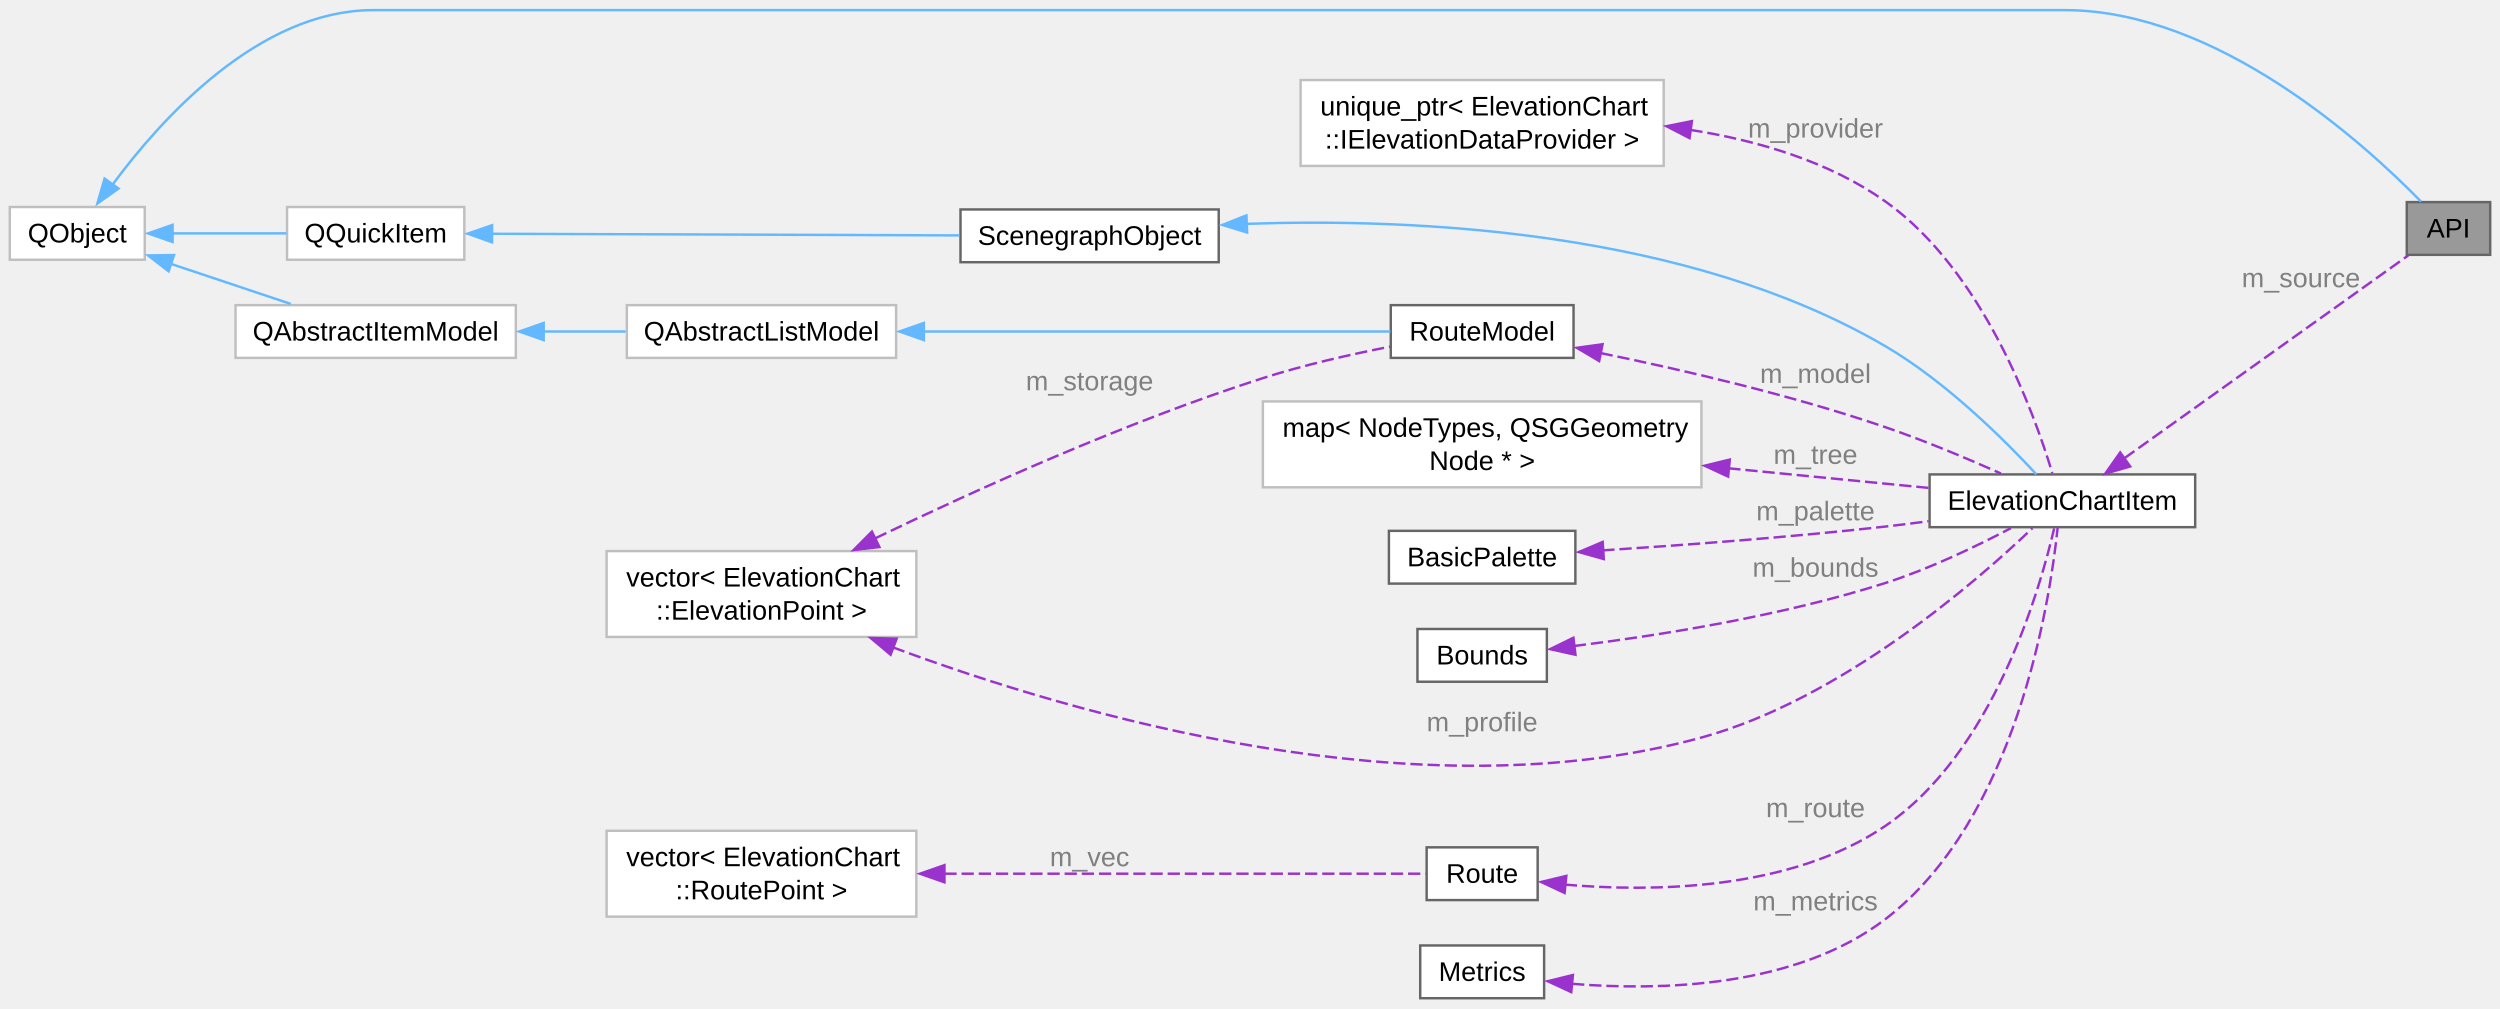
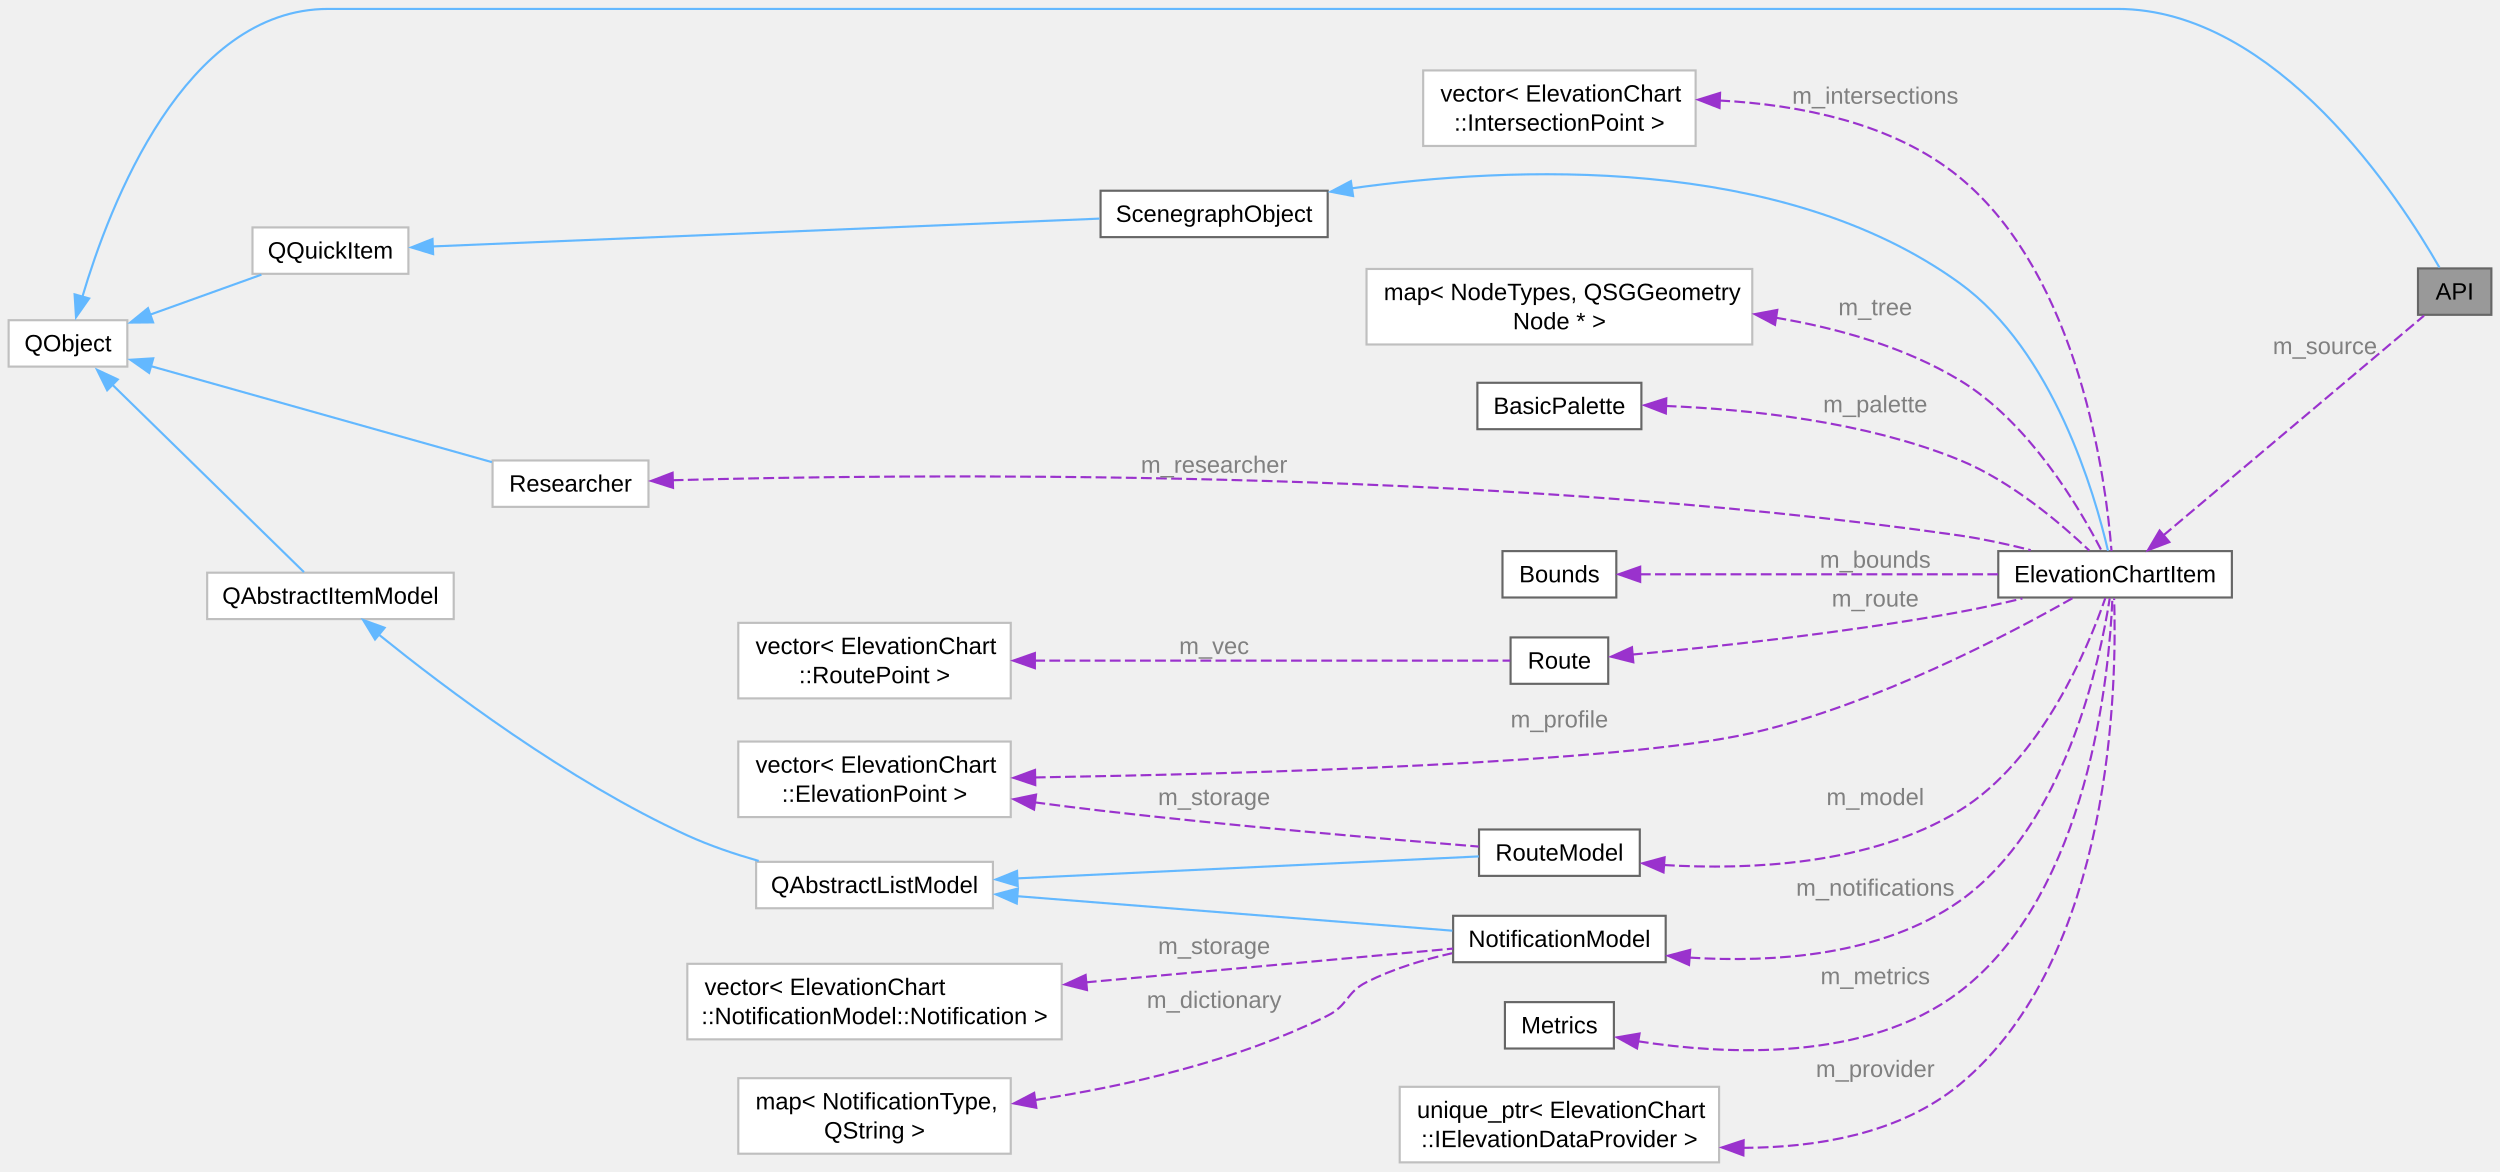
- <svg xmlns="http://www.w3.org/2000/svg" xmlns:xlink="http://www.w3.org/1999/xlink" width="1019pt" height="411pt" viewBox="0.00 0.00 1019.00 410.75">
-   <g id="graph0" class="graph" transform="scale(1 1) rotate(0) translate(4 406.75)">
+ <svg xmlns="http://www.w3.org/2000/svg" xmlns:xlink="http://www.w3.org/1999/xlink" width="1159pt" height="543pt" viewBox="0.00 0.00 1158.50 542.50">
+   <g id="graph0" class="graph" transform="scale(1 1) rotate(0) translate(4 538.5)">
    <g id="Node000001" class="node">
      <g id="a_Node000001">
        <a xlink:title="Публичный интерфейс (C++) для виджета профиля высот.">
-           <polygon fill="#999999" stroke="#666666" points="1011,-324.5 977,-324.5 977,-303 1011,-303 1011,-324.5" />
-           <text text-anchor="middle" x="994" y="-310.05" font-family="Arial" font-size="11.00">API</text>
+           <polygon fill="#999999" stroke="#666666" points="1150.5,-414.25 1116.5,-414.25 1116.5,-392.75 1150.5,-392.75 1150.5,-414.25" />
+           <text text-anchor="middle" x="1133.5" y="-399.8" font-family="Arial" font-size="11.00">API</text>
        </a>
      </g>
    </g>
    <g id="Node000002" class="node">
      <g id="a_Node000002">
        <a xlink:title=" ">
-           <polygon fill="white" stroke="#bfbfbf" points="55,-322.5 0,-322.5 0,-301 55,-301 55,-322.5" />
-           <text text-anchor="middle" x="27.5" y="-308.05" font-family="Arial" font-size="11.00">QObject</text>
+           <polygon fill="white" stroke="#bfbfbf" points="55,-390.25 0,-390.25 0,-368.75 55,-368.75 55,-390.25" />
+           <text text-anchor="middle" x="27.5" y="-375.8" font-family="Arial" font-size="11.00">QObject</text>
        </a>
      </g>
    </g>
    <g id="edge1_Node000001_Node000002" class="edge">
      <g id="a_edge1_Node000001_Node000002">
        <a xlink:title=" ">
-           <path fill="none" stroke="#63b8ff" d="M41.81,-331.54C61.58,-358.31 101.44,-402.75 148.12,-402.75 148.12,-402.75 148.12,-402.75 837.62,-402.75 899.8,-402.75 959.66,-348.43 982.87,-324.66" />
-           <polygon fill="#63b8ff" stroke="#63b8ff" points="44.32,-330.03 35.68,-323.91 38.62,-334.09 44.32,-330.03" />
+           <path fill="none" stroke="#63b8ff" d="M34.15,-401.03C46.76,-443.62 81.49,-534.5 148.12,-534.5 148.12,-534.5 148.12,-534.5 977.12,-534.5 1051.22,-534.5 1108.31,-446.35 1126.43,-414.67" />
+           <polygon fill="#63b8ff" stroke="#63b8ff" points="37.3,-400.33 31.23,-391.65 30.57,-402.22 37.3,-400.33" />
        </a>
      </g>
    </g>
    <g id="Node000005" class="node">
      <g id="a_Node000005">
        <a xlink:href="../../d7/d4d/classQQuickItem.html" target="_top" xlink:title=" ">
-           <polygon fill="white" stroke="#bfbfbf" points="185.25,-322.5 113,-322.5 113,-301 185.25,-301 185.25,-322.5" />
-           <text text-anchor="middle" x="149.12" y="-308.05" font-family="Arial" font-size="11.00">QQuickItem</text>
+           <polygon fill="white" stroke="#bfbfbf" points="185.25,-433.25 113,-433.25 113,-411.75 185.25,-411.75 185.25,-433.25" />
+           <text text-anchor="middle" x="149.12" y="-418.8" font-family="Arial" font-size="11.00">QQuickItem</text>
        </a>
      </g>
    </g>
    <g id="edge5_Node000005_Node000002" class="edge">
      <g id="a_edge5_Node000005_Node000002">
        <a xlink:title=" ">
-           <path fill="none" stroke="#63b8ff" d="M66.23,-311.75C81.11,-311.75 98.1,-311.75 112.74,-311.75" />
-           <polygon fill="#63b8ff" stroke="#63b8ff" points="66.35,-308.25 56.35,-311.75 66.35,-315.25 66.35,-308.25" />
-         </a>
-       </g>
-     </g>
-     <g id="Node000013" class="node">
-       <g id="a_Node000013">
-         <a xlink:href="../../d0/d5a/classQAbstractItemModel.html" target="_top" xlink:title=" ">
-           <polygon fill="white" stroke="#bfbfbf" points="206.25,-282.5 92,-282.5 92,-261 206.25,-261 206.25,-282.5" />
-           <text text-anchor="middle" x="149.12" y="-268.05" font-family="Arial" font-size="11.00">QAbstractItemModel</text>
-         </a>
-       </g>
-     </g>
-     <g id="edge14_Node000013_Node000002" class="edge">
-       <g id="a_edge14_Node000013_Node000002">
-         <a xlink:title=" ">
-           <path fill="none" stroke="#63b8ff" d="M65.7,-299.31C81.31,-294.09 99.32,-288.07 114.52,-282.99" />
-           <polygon fill="#63b8ff" stroke="#63b8ff" points="64.72,-296.28 56.35,-302.77 66.94,-302.92 64.72,-296.28" />
+           <path fill="none" stroke="#63b8ff" d="M65.27,-392.72C81.88,-398.69 101.29,-405.66 117.14,-411.36" />
+           <polygon fill="#63b8ff" stroke="#63b8ff" points="66.94,-389.24 56.35,-389.15 64.57,-395.83 66.94,-389.24" />
+         </a>
+       </g>
+     </g>
+     <g id="Node000008" class="node">
+       <g id="a_Node000008">
+         <a xlink:href="../../df/d15/classElevationChart_1_1Researcher.html" target="_top" xlink:title=" ">
+           <polygon fill="white" stroke="#bfbfbf" points="296.5,-325.25 224.25,-325.25 224.25,-303.75 296.5,-303.75 296.5,-325.25" />
+           <text text-anchor="middle" x="260.38" y="-310.8" font-family="Arial" font-size="11.00">Researcher</text>
+         </a>
+       </g>
+     </g>
+     <g id="edge9_Node000008_Node000002" class="edge">
+       <g id="a_edge9_Node000008_Node000002">
+         <a xlink:title=" ">
+           <path fill="none" stroke="#63b8ff" d="M65.89,-368.97C109.54,-356.69 181.17,-336.52 223.95,-324.47" />
+           <polygon fill="#63b8ff" stroke="#63b8ff" points="65.11,-365.84 56.44,-371.92 67.01,-372.58 65.11,-365.84" />
+         </a>
+       </g>
+     </g>
+     <g id="Node000014" class="node">
+       <g id="a_Node000014">
+         <a xlink:title=" ">
+           <polygon fill="white" stroke="#bfbfbf" points="206.25,-273.25 92,-273.25 92,-251.75 206.25,-251.75 206.25,-273.25" />
+           <text text-anchor="middle" x="149.12" y="-258.8" font-family="Arial" font-size="11.00">QAbstractItemModel</text>
+         </a>
+       </g>
+     </g>
+     <g id="edge16_Node000014_Node000002" class="edge">
+       <g id="a_edge16_Node000014_Node000002">
+         <a xlink:title=" ">
+           <path fill="none" stroke="#63b8ff" d="M47.77,-360.65C73,-335.97 116.42,-293.5 136.86,-273.51" />
+           <polygon fill="#63b8ff" stroke="#63b8ff" points="45.67,-357.79 40.97,-367.28 50.57,-362.79 45.67,-357.79" />
        </a>
      </g>
    </g>
    <g id="Node000003" class="node">
      <g id="a_Node000003">
        <a xlink:href="../../d2/d6b/classElevationChart_1_1ElevationChartItem.html" target="_top" xlink:title="Основной класс библиотеки.">
-           <polygon fill="white" stroke="#666666" points="890.75,-213.5 782.5,-213.5 782.5,-192 890.75,-192 890.75,-213.5" />
-           <text text-anchor="middle" x="836.62" y="-199.05" font-family="Arial" font-size="11.00">ElevationChartItem</text>
+           <polygon fill="white" stroke="#666666" points="1030.25,-283.25 922,-283.25 922,-261.75 1030.25,-261.75 1030.25,-283.25" />
+           <text text-anchor="middle" x="976.12" y="-268.8" font-family="Arial" font-size="11.00">ElevationChartItem</text>
        </a>
      </g>
    </g>
    <g id="edge2_Node000001_Node000003" class="edge">
      <g id="a_edge2_Node000001_Node000003">
        <a xlink:title=" ">
-           <path fill="none" stroke="#9a32cd" stroke-dasharray="5,2" d="M861.92,-220.11C894.27,-243.21 950.53,-283.41 977.6,-302.75" />
-           <polygon fill="#9a32cd" stroke="#9a32cd" points="864.26,-216.76 854.09,-213.8 860.19,-222.46 864.26,-216.76" />
-         </a>
-       </g>
-       <text text-anchor="middle" x="933.88" y="-289.8" font-family="Arial" font-size="11.00" fill="grey"> m_source</text>
+           <path fill="none" stroke="#9a32cd" stroke-dasharray="5,2" d="M998.38,-290.42C1030.97,-317.9 1092.37,-369.66 1119.29,-392.36" />
+           <polygon fill="#9a32cd" stroke="#9a32cd" points="1001.27,-287.44 991.37,-283.67 996.76,-292.79 1001.27,-287.44" />
+         </a>
+       </g>
+       <text text-anchor="middle" x="1073.38" y="-374.55" font-family="Arial" font-size="11.00" fill="grey"> m_source</text>
    </g>
    <g id="Node000004" class="node">
      <g id="a_Node000004">
        <a xlink:href="../../d6/d6b/classSG_1_1ScenegraphObject.html" target="_top" xlink:title="Базовый класс для объектов Qt Quick Scenegraph.">
-           <polygon fill="white" stroke="#666666" points="492.75,-321.5 387.5,-321.5 387.5,-300 492.75,-300 492.75,-321.5" />
-           <text text-anchor="middle" x="440.12" y="-307.05" font-family="Arial" font-size="11.00">ScenegraphObject</text>
+           <polygon fill="white" stroke="#666666" points="611.25,-450.25 506,-450.25 506,-428.75 611.25,-428.75 611.25,-450.25" />
+           <text text-anchor="middle" x="558.62" y="-435.8" font-family="Arial" font-size="11.00">ScenegraphObject</text>
        </a>
      </g>
    </g>
    <g id="edge3_Node000003_Node000004" class="edge">
      <g id="a_edge3_Node000003_Node000004">
        <a xlink:title=" ">
-           <path fill="none" stroke="#63b8ff" d="M503.85,-315.63C572.55,-318.03 683.69,-313.02 764.5,-265.75 789.27,-251.26 813.23,-227.36 826.03,-213.54" />
-           <polygon fill="#63b8ff" stroke="#63b8ff" points="504.34,-312.1 494.2,-315.19 504.05,-319.1 504.34,-312.1" />
+           <path fill="none" stroke="#63b8ff" d="M622.23,-451.35C696.7,-461.77 821.3,-467.23 904,-407.5 947.6,-376.01 966.77,-309.57 972.85,-283.41" />
+           <polygon fill="#63b8ff" stroke="#63b8ff" points="623.02,-447.78 612.62,-449.78 622,-454.7 623.02,-447.78" />
        </a>
      </g>
    </g>
    <g id="edge4_Node000004_Node000005" class="edge">
      <g id="a_edge4_Node000004_Node000005">
        <a xlink:title=" ">
-           <path fill="none" stroke="#63b8ff" d="M196.47,-311.59C248.5,-311.41 332.73,-311.12 387.01,-310.93" />
-           <polygon fill="#63b8ff" stroke="#63b8ff" points="196.55,-308.09 186.56,-311.63 196.57,-315.09 196.55,-308.09" />
+           <path fill="none" stroke="#63b8ff" d="M196.29,-424.43C272.79,-427.62 425.32,-433.98 505.54,-437.33" />
+           <polygon fill="#63b8ff" stroke="#63b8ff" points="196.71,-420.9 186.58,-423.98 196.42,-427.89 196.71,-420.9" />
        </a>
      </g>
    </g>
    <g id="Node000006" class="node">
      <g id="a_Node000006">
        <a xlink:title=" ">
-           <polygon fill="white" stroke="#bfbfbf" points="689.5,-243.25 510.75,-243.25 510.75,-208.25 689.5,-208.25 689.5,-243.25" />
-           <text text-anchor="start" x="518.75" y="-228.8" font-family="Arial" font-size="11.00">map&lt; NodeTypes, QSGGeometry</text>
-           <text text-anchor="middle" x="600.12" y="-215.3" font-family="Arial" font-size="11.00">Node * &gt;</text>
+           <polygon fill="white" stroke="#bfbfbf" points="808,-414 629.25,-414 629.25,-379 808,-379 808,-414" />
+           <text text-anchor="start" x="637.25" y="-399.55" font-family="Arial" font-size="11.00">map&lt; NodeTypes, QSGGeometry</text>
+           <text text-anchor="middle" x="718.62" y="-386.05" font-family="Arial" font-size="11.00">Node * &gt;</text>
        </a>
      </g>
    </g>
    <g id="edge6_Node000003_Node000006" class="edge">
      <g id="a_edge6_Node000003_Node000006">
        <a xlink:title=" ">
-           <path fill="none" stroke="#9a32cd" stroke-dasharray="5,2" d="M700.45,-216.01C728.52,-213.25 758,-210.36 782.23,-207.99" />
-           <polygon fill="#9a32cd" stroke="#9a32cd" points="700.39,-212.6 690.78,-217.05 701.07,-219.56 700.39,-212.6" />
-         </a>
-       </g>
-       <text text-anchor="middle" x="736" y="-217.8" font-family="Arial" font-size="11.00" fill="grey"> m_tree</text>
+           <path fill="none" stroke="#9a32cd" stroke-dasharray="5,2" d="M818.78,-391.43C847.8,-386.55 878.55,-377.83 904,-362.5 936.41,-342.97 959.89,-302.86 969.84,-283.47" />
+           <polygon fill="#9a32cd" stroke="#9a32cd" points="818.53,-388.08 809.17,-393.06 819.59,-395 818.53,-388.08" />
+         </a>
+       </g>
+       <text text-anchor="middle" x="865" y="-392.55" font-family="Arial" font-size="11.00" fill="grey"> m_tree</text>
    </g>
    <g id="Node000007" class="node">
      <g id="a_Node000007">
        <a xlink:href="../../d8/d37/classSG_1_1BasicPalette.html" target="_top" xlink:title="Простейшая палитра цветов.">
-           <polygon fill="white" stroke="#666666" points="638.12,-190.5 562.12,-190.5 562.12,-169 638.12,-169 638.12,-190.5" />
-           <text text-anchor="middle" x="600.12" y="-176.05" font-family="Arial" font-size="11.00">BasicPalette</text>
+           <polygon fill="white" stroke="#666666" points="756.62,-361.25 680.62,-361.25 680.62,-339.75 756.62,-339.75 756.62,-361.25" />
+           <text text-anchor="middle" x="718.62" y="-346.8" font-family="Arial" font-size="11.00">BasicPalette</text>
        </a>
      </g>
    </g>
    <g id="edge7_Node000003_Node000007" class="edge">
      <g id="a_edge7_Node000003_Node000007">
        <a xlink:title=" ">
-           <path fill="none" stroke="#9a32cd" stroke-dasharray="5,2" d="M649.1,-182.53C681.7,-184.64 725.77,-187.91 764.5,-192.25 770.21,-192.89 776.16,-193.64 782.08,-194.43" />
-           <polygon fill="#9a32cd" stroke="#9a32cd" points="649.71,-179 639.5,-181.86 649.26,-185.99 649.71,-179" />
-         </a>
-       </g>
-       <text text-anchor="middle" x="736" y="-194.8" font-family="Arial" font-size="11.00" fill="grey"> m_palette</text>
-     </g>
-     <g id="Node000008" class="node">
-       <g id="a_Node000008">
-         <a xlink:href="../../d6/d1e/classElevationChart_1_1Bounds.html" target="_top" xlink:title="Класс-гаджет, хранящий предельные значения осей X и Y.">
-           <polygon fill="white" stroke="#666666" points="626.5,-150.5 573.75,-150.5 573.75,-129 626.5,-129 626.5,-150.5" />
-           <text text-anchor="middle" x="600.12" y="-136.05" font-family="Arial" font-size="11.00">Bounds</text>
-         </a>
-       </g>
+           <path fill="none" stroke="#9a32cd" stroke-dasharray="5,2" d="M767.89,-350.51C806.11,-348.99 860.18,-343.39 904,-325.5 927.95,-315.72 951.1,-295.95 964.18,-283.52" />
+           <polygon fill="#9a32cd" stroke="#9a32cd" points="767.95,-347.04 758.06,-350.85 768.16,-354.03 767.95,-347.04" />
+         </a>
+       </g>
+       <text text-anchor="middle" x="865" y="-347.55" font-family="Arial" font-size="11.00" fill="grey"> m_palette</text>
    </g>
    <g id="edge8_Node000003_Node000008" class="edge">
      <g id="a_edge8_Node000003_Node000008">
        <a xlink:title=" ">
-           <path fill="none" stroke="#9a32cd" stroke-dasharray="5,2" d="M637.49,-143.55C671.04,-147.7 721.95,-155.65 764.5,-169.25 782.44,-174.99 801.71,-184.27 815.66,-191.61" />
-           <polygon fill="#9a32cd" stroke="#9a32cd" points="638.16,-139.99 627.82,-142.29 637.33,-146.94 638.16,-139.99" />
-         </a>
-       </g>
-       <text text-anchor="middle" x="736" y="-171.8" font-family="Arial" font-size="11.00" fill="grey"> m_bounds</text>
+           <path fill="none" stroke="#9a32cd" stroke-dasharray="5,2" d="M307.73,-316.09C413.88,-319.02 682.48,-322.3 904,-290.5 914.84,-288.94 926.43,-286.4 937.03,-283.71" />
+           <polygon fill="#9a32cd" stroke="#9a32cd" points="307.88,-312.57 297.79,-315.78 307.68,-319.56 307.88,-312.57" />
+         </a>
+       </g>
+       <text text-anchor="middle" x="558.62" y="-319.55" font-family="Arial" font-size="11.00" fill="grey"> m_researcher</text>
    </g>
    <g id="Node000009" class="node">
      <g id="a_Node000009">
-         <a xlink:href="../../de/d39/classElevationChart_1_1Route.html" target="_top" xlink:title="Набор последовательных точек на карте.">
-           <polygon fill="white" stroke="#666666" points="622.75,-61.5 577.5,-61.5 577.5,-40 622.75,-40 622.75,-61.5" />
-           <text text-anchor="middle" x="600.12" y="-47.05" font-family="Arial" font-size="11.00">Route</text>
-         </a>
-       </g>
-     </g>
-     <g id="edge9_Node000003_Node000009" class="edge">
-       <g id="a_edge9_Node000003_Node000009">
-         <a xlink:title=" ">
-           <path fill="none" stroke="#9a32cd" stroke-dasharray="5,2" d="M633.83,-46.31C669.17,-43.27 725.64,-43.75 764.5,-70.25 808.07,-99.96 827.17,-165.28 833.28,-191.52" />
-           <polygon fill="#9a32cd" stroke="#9a32cd" points="633.74,-42.9 624.14,-47.39 634.44,-49.86 633.74,-42.9" />
-         </a>
-       </g>
-       <text text-anchor="middle" x="736" y="-73.8" font-family="Arial" font-size="11.00" fill="grey"> m_route</text>
+         <a xlink:href="../../d6/d1e/classElevationChart_1_1Bounds.html" target="_top" xlink:title="Класс-гаджет, хранящий предельные значения осей X и Y.">
+           <polygon fill="white" stroke="#666666" points="745,-283.25 692.25,-283.25 692.25,-261.75 745,-261.75 745,-283.25" />
+           <text text-anchor="middle" x="718.62" y="-268.8" font-family="Arial" font-size="11.00">Bounds</text>
+         </a>
+       </g>
+     </g>
+     <g id="edge10_Node000003_Node000009" class="edge">
+       <g id="a_edge10_Node000003_Node000009">
+         <a xlink:title=" ">
+           <path fill="none" stroke="#9a32cd" stroke-dasharray="5,2" d="M755.94,-272.5C799.29,-272.5 872.17,-272.5 921.89,-272.5" />
+           <polygon fill="#9a32cd" stroke="#9a32cd" points="756.06,-269 746.06,-272.5 756.06,-276 756.06,-269" />
+         </a>
+       </g>
+       <text text-anchor="middle" x="865" y="-275.55" font-family="Arial" font-size="11.00" fill="grey"> m_bounds</text>
    </g>
    <g id="Node000010" class="node">
      <g id="a_Node000010">
-         <a xlink:title=" ">
-           <polygon fill="white" stroke="#bfbfbf" points="369.5,-68.25 243.25,-68.25 243.25,-33.25 369.5,-33.25 369.5,-68.25" />
-           <text text-anchor="start" x="251.25" y="-53.8" font-family="Arial" font-size="11.00">vector&lt; ElevationChart</text>
-           <text text-anchor="middle" x="306.38" y="-40.3" font-family="Arial" font-size="11.00">::RoutePoint &gt;</text>
-         </a>
-       </g>
-     </g>
-     <g id="edge10_Node000009_Node000010" class="edge">
-       <g id="a_edge10_Node000009_Node000010">
-         <a xlink:title=" ">
-           <path fill="none" stroke="#9a32cd" stroke-dasharray="5,2" d="M380.93,-50.75C445.7,-50.75 535.92,-50.75 577.08,-50.75" />
-           <polygon fill="#9a32cd" stroke="#9a32cd" points="380.96,-47.25 370.96,-50.75 380.96,-54.25 380.96,-47.25" />
-         </a>
-       </g>
-       <text text-anchor="middle" x="440.12" y="-53.8" font-family="Arial" font-size="11.00" fill="grey"> m_vec</text>
+         <a xlink:href="../../de/d39/classElevationChart_1_1Route.html" target="_top" xlink:title="Набор последовательных точек на карте.">
+           <polygon fill="white" stroke="#666666" points="741.25,-243.25 696,-243.25 696,-221.75 741.25,-221.75 741.25,-243.25" />
+           <text text-anchor="middle" x="718.62" y="-228.8" font-family="Arial" font-size="11.00">Route</text>
+         </a>
+       </g>
+     </g>
+     <g id="edge11_Node000003_Node000010" class="edge">
+       <g id="a_edge11_Node000003_Node000010">
+         <a xlink:title=" ">
+           <path fill="none" stroke="#9a32cd" stroke-dasharray="5,2" d="M752.25,-235.29C789.23,-238.73 851.25,-245.33 904,-255 913.51,-256.74 923.64,-258.99 933.18,-261.3" />
+           <polygon fill="#9a32cd" stroke="#9a32cd" points="752.88,-231.74 742.61,-234.32 752.25,-238.71 752.88,-231.74" />
+         </a>
+       </g>
+       <text text-anchor="middle" x="865" y="-257.55" font-family="Arial" font-size="11.00" fill="grey"> m_route</text>
    </g>
    <g id="Node000011" class="node">
      <g id="a_Node000011">
-         <a xlink:href="../../d6/de1/classElevationChart_1_1RouteModel.html" target="_top" xlink:title="Модель точек пути для профиля высот.">
-           <polygon fill="white" stroke="#666666" points="637.38,-282.5 562.88,-282.5 562.88,-261 637.38,-261 637.38,-282.5" />
-           <text text-anchor="middle" x="600.12" y="-268.05" font-family="Arial" font-size="11.00">RouteModel</text>
-         </a>
-       </g>
-     </g>
-     <g id="edge11_Node000003_Node000011" class="edge">
-       <g id="a_edge11_Node000003_Node000011">
-         <a xlink:title=" ">
-           <path fill="none" stroke="#9a32cd" stroke-dasharray="5,2" d="M648.41,-262.96C681.41,-256.22 726.2,-245.86 764.5,-232.75 780.48,-227.28 797.96,-219.93 811.59,-213.87" />
-           <polygon fill="#9a32cd" stroke="#9a32cd" points="647.82,-259.71 638.71,-265.1 649.2,-266.57 647.82,-259.71" />
-         </a>
-       </g>
-       <text text-anchor="middle" x="736" y="-250.8" font-family="Arial" font-size="11.00" fill="grey"> m_model</text>
+         <a xlink:title=" ">
+           <polygon fill="white" stroke="#bfbfbf" points="464.38,-250 338.12,-250 338.12,-215 464.38,-215 464.38,-250" />
+           <text text-anchor="start" x="346.12" y="-235.55" font-family="Arial" font-size="11.00">vector&lt; ElevationChart</text>
+           <text text-anchor="middle" x="401.25" y="-222.05" font-family="Arial" font-size="11.00">::RoutePoint &gt;</text>
+         </a>
+       </g>
+     </g>
+     <g id="edge12_Node000010_Node000011" class="edge">
+       <g id="a_edge12_Node000010_Node000011">
+         <a xlink:title=" ">
+           <path fill="none" stroke="#9a32cd" stroke-dasharray="5,2" d="M475.28,-232.5C546.69,-232.5 651.02,-232.5 695.84,-232.5" />
+           <polygon fill="#9a32cd" stroke="#9a32cd" points="475.56,-229 465.56,-232.5 475.56,-236 475.56,-229" />
+         </a>
+       </g>
+       <text text-anchor="middle" x="558.62" y="-235.55" font-family="Arial" font-size="11.00" fill="grey"> m_vec</text>
    </g>
    <g id="Node000012" class="node">
      <g id="a_Node000012">
-         <a xlink:href="../../d5/d2d/classQAbstractListModel.html" target="_top" xlink:title=" ">
-           <polygon fill="white" stroke="#bfbfbf" points="361.25,-282.5 251.5,-282.5 251.5,-261 361.25,-261 361.25,-282.5" />
-           <text text-anchor="middle" x="306.38" y="-268.05" font-family="Arial" font-size="11.00">QAbstractListModel</text>
-         </a>
-       </g>
-     </g>
-     <g id="edge12_Node000011_Node000012" class="edge">
-       <g id="a_edge12_Node000011_Node000012">
-         <a xlink:title=" ">
-           <path fill="none" stroke="#63b8ff" d="M372.21,-271.75C430.86,-271.75 515.13,-271.75 562.74,-271.75" />
-           <polygon fill="#63b8ff" stroke="#63b8ff" points="372.57,-268.25 362.57,-271.75 372.57,-275.25 372.57,-268.25" />
-         </a>
-       </g>
-     </g>
-     <g id="edge13_Node000012_Node000013" class="edge">
-       <g id="a_edge13_Node000012_Node000013">
-         <a xlink:title=" ">
-           <path fill="none" stroke="#63b8ff" d="M217.29,-271.75C228.55,-271.75 240.11,-271.75 251,-271.75" />
-           <polygon fill="#63b8ff" stroke="#63b8ff" points="217.61,-268.25 207.61,-271.75 217.61,-275.25 217.61,-268.25" />
-         </a>
-       </g>
-     </g>
-     <g id="Node000014" class="node">
-       <g id="a_Node000014">
-         <a xlink:title=" ">
-           <polygon fill="white" stroke="#bfbfbf" points="369.5,-182.25 243.25,-182.25 243.25,-147.25 369.5,-147.25 369.5,-182.25" />
-           <text text-anchor="start" x="251.25" y="-167.8" font-family="Arial" font-size="11.00">vector&lt; ElevationChart</text>
-           <text text-anchor="middle" x="306.38" y="-154.3" font-family="Arial" font-size="11.00">::ElevationPoint &gt;</text>
-         </a>
-       </g>
-     </g>
-     <g id="edge18_Node000003_Node000014" class="edge">
-       <g id="a_edge18_Node000003_Node000014">
-         <a xlink:title=" ">
-           <path fill="none" stroke="#9a32cd" stroke-dasharray="5,2" d="M359.94,-143.02C434.36,-115.33 574.21,-74.62 689.5,-106.25 746.67,-121.93 801.53,-169.72 824.43,-191.6" />
-           <polygon fill="#9a32cd" stroke="#9a32cd" points="359,-140.02 350.89,-146.83 361.48,-146.56 359,-140.02" />
-         </a>
-       </g>
-       <text text-anchor="middle" x="600.12" y="-108.8" font-family="Arial" font-size="11.00" fill="grey"> m_profile</text>
-     </g>
-     <g id="edge15_Node000011_Node000014" class="edge">
-       <g id="a_edge15_Node000011_Node000014">
-         <a xlink:title=" ">
-           <path fill="none" stroke="#9a32cd" stroke-dasharray="5,2" d="M352.77,-187.47C393.35,-207.02 454.85,-234.84 510.75,-252.75 527.49,-258.11 546.5,-262.42 562.58,-265.57" />
-           <polygon fill="#9a32cd" stroke="#9a32cd" points="354.45,-183.9 343.92,-182.68 351.39,-190.2 354.45,-183.9" />
-         </a>
-       </g>
-       <text text-anchor="middle" x="440.12" y="-247.8" font-family="Arial" font-size="11.00" fill="grey"> m_storage</text>
+         <a xlink:href="../../d6/de1/classElevationChart_1_1RouteModel.html" target="_top" xlink:title="Модель точек пути для профиля высот.">
+           <polygon fill="white" stroke="#666666" points="755.88,-154.25 681.38,-154.25 681.38,-132.75 755.88,-132.75 755.88,-154.25" />
+           <text text-anchor="middle" x="718.62" y="-139.8" font-family="Arial" font-size="11.00">RouteModel</text>
+         </a>
+       </g>
+     </g>
+     <g id="edge13_Node000003_Node000012" class="edge">
+       <g id="a_edge13_Node000003_Node000012">
+         <a xlink:title=" ">
+           <path fill="none" stroke="#9a32cd" stroke-dasharray="5,2" d="M767.08,-137.78C806.58,-135.4 862.83,-137.75 904,-163 942.07,-186.34 963.67,-238.6 971.6,-261.45" />
+           <polygon fill="#9a32cd" stroke="#9a32cd" points="766.87,-134.36 757.15,-138.58 767.38,-141.34 766.87,-134.36" />
+         </a>
+       </g>
+       <text text-anchor="middle" x="865" y="-165.55" font-family="Arial" font-size="11.00" fill="grey"> m_model</text>
+     </g>
+     <g id="Node000013" class="node">
+       <g id="a_Node000013">
+         <a xlink:title=" ">
+           <polygon fill="white" stroke="#bfbfbf" points="456.12,-139.25 346.38,-139.25 346.38,-117.75 456.12,-117.75 456.12,-139.25" />
+           <text text-anchor="middle" x="401.25" y="-124.8" font-family="Arial" font-size="11.00">QAbstractListModel</text>
+         </a>
+       </g>
+     </g>
+     <g id="edge14_Node000012_Node000013" class="edge">
+       <g id="a_edge14_Node000012_Node000013">
+         <a xlink:title=" ">
+           <path fill="none" stroke="#63b8ff" d="M467.36,-131.6C532.12,-134.68 629.12,-139.29 681.3,-141.77" />
+           <polygon fill="#63b8ff" stroke="#63b8ff" points="467.62,-128.06 457.46,-131.08 467.29,-135.05 467.62,-128.06" />
+         </a>
+       </g>
+     </g>
+     <g id="Node000016" class="node">
+       <g id="a_Node000016">
+         <a xlink:href="../../d4/d99/classElevationChart_1_1NotificationModel.html" target="_top" xlink:title="Модель оповещений об ошибках в маршруте.">
+           <polygon fill="white" stroke="#666666" points="767.88,-114.25 669.38,-114.25 669.38,-92.75 767.88,-92.75 767.88,-114.25" />
+           <text text-anchor="middle" x="718.62" y="-99.8" font-family="Arial" font-size="11.00">NotificationModel</text>
+         </a>
+       </g>
+     </g>
+     <g id="edge19_Node000016_Node000013" class="edge">
+       <g id="a_edge19_Node000016_Node000013">
+         <a xlink:title=" ">
+           <path fill="none" stroke="#63b8ff" d="M467.33,-123.34C527.3,-118.59 614.95,-111.64 669.03,-107.35" />
+           <polygon fill="#63b8ff" stroke="#63b8ff" points="467.16,-119.92 457.46,-124.2 467.71,-126.9 467.16,-119.92" />
+         </a>
+       </g>
+     </g>
+     <g id="edge15_Node000013_Node000014" class="edge">
+       <g id="a_edge15_Node000013_Node000014">
+         <a xlink:title=" ">
+           <path fill="none" stroke="#63b8ff" d="M171.73,-244.42C201.88,-220.04 259.14,-176.76 314.5,-151.5 324.88,-146.77 336.42,-142.85 347.59,-139.67" />
+           <polygon fill="#63b8ff" stroke="#63b8ff" points="169.79,-242.3 164.27,-251.34 174.23,-247.72 169.79,-242.3" />
+         </a>
+       </g>
    </g>
    <g id="Node000015" class="node">
      <g id="a_Node000015">
+         <a xlink:title=" ">
+           <polygon fill="white" stroke="#bfbfbf" points="464.38,-195 338.12,-195 338.12,-160 464.38,-160 464.38,-195" />
+           <text text-anchor="start" x="346.12" y="-180.55" font-family="Arial" font-size="11.00">vector&lt; ElevationChart</text>
+           <text text-anchor="middle" x="401.25" y="-167.05" font-family="Arial" font-size="11.00">::ElevationPoint &gt;</text>
+         </a>
+       </g>
+     </g>
+     <g id="edge24_Node000003_Node000015" class="edge">
+       <g id="a_edge24_Node000003_Node000015">
+         <a xlink:title=" ">
+           <path fill="none" stroke="#9a32cd" stroke-dasharray="5,2" d="M475.54,-178.36C574.87,-180.04 746.87,-184.94 808,-199 864.84,-212.07 926.31,-244.32 956.39,-261.43" />
+           <polygon fill="#9a32cd" stroke="#9a32cd" points="475.74,-174.84 465.68,-178.18 475.62,-181.84 475.74,-174.84" />
+         </a>
+       </g>
+       <text text-anchor="middle" x="718.62" y="-201.55" font-family="Arial" font-size="11.00" fill="grey"> m_profile</text>
+     </g>
+     <g id="edge17_Node000012_Node000015" class="edge">
+       <g id="a_edge17_Node000012_Node000015">
+         <a xlink:title=" ">
+           <path fill="none" stroke="#9a32cd" stroke-dasharray="5,2" d="M475.36,-166.84C485.64,-165.47 496.08,-164.15 506,-163 567.39,-155.89 639.04,-149.73 681.25,-146.33" />
+           <polygon fill="#9a32cd" stroke="#9a32cd" points="475.17,-163.47 465.73,-168.28 476.11,-170.41 475.17,-163.47" />
+         </a>
+       </g>
+       <text text-anchor="middle" x="558.62" y="-165.55" font-family="Arial" font-size="11.00" fill="grey"> m_storage</text>
+     </g>
+     <g id="edge18_Node000003_Node000016" class="edge">
+       <g id="a_edge18_Node000003_Node000016">
+         <a xlink:title=" ">
+           <path fill="none" stroke="#9a32cd" stroke-dasharray="5,2" d="M778.91,-94.88C817.84,-92.43 868.02,-95.68 904,-121 952.95,-155.45 969.18,-232.56 973.65,-261.36" />
+           <polygon fill="#9a32cd" stroke="#9a32cd" points="778.69,-91.47 768.99,-95.74 779.24,-98.45 778.69,-91.47" />
+         </a>
+       </g>
+       <text text-anchor="middle" x="865" y="-123.55" font-family="Arial" font-size="11.00" fill="grey"> m_notifications</text>
+     </g>
+     <g id="Node000017" class="node">
+       <g id="a_Node000017">
+         <a xlink:title=" ">
+           <polygon fill="white" stroke="#bfbfbf" points="488,-92 314.5,-92 314.5,-57 488,-57 488,-92" />
+           <text text-anchor="start" x="322.5" y="-77.55" font-family="Arial" font-size="11.00">vector&lt; ElevationChart</text>
+           <text text-anchor="middle" x="401.25" y="-64.05" font-family="Arial" font-size="11.00">::NotificationModel::Notification &gt;</text>
+         </a>
+       </g>
+     </g>
+     <g id="edge20_Node000016_Node000017" class="edge">
+       <g id="a_edge20_Node000016_Node000017">
+         <a xlink:title=" ">
+           <path fill="none" stroke="#9a32cd" stroke-dasharray="5,2" d="M499.17,-83.41C555.55,-88.6 624.17,-94.91 669.28,-99.05" />
+           <polygon fill="#9a32cd" stroke="#9a32cd" points="499.71,-79.85 489.43,-82.42 499.07,-86.83 499.71,-79.85" />
+         </a>
+       </g>
+       <text text-anchor="middle" x="558.62" y="-96.55" font-family="Arial" font-size="11.00" fill="grey"> m_storage</text>
+     </g>
+     <g id="Node000018" class="node">
+       <g id="a_Node000018">
+         <a xlink:title=" ">
+           <polygon fill="white" stroke="#bfbfbf" points="464.38,-39 338.12,-39 338.12,-4 464.38,-4 464.38,-39" />
+           <text text-anchor="start" x="346.12" y="-24.55" font-family="Arial" font-size="11.00">map&lt; NotificationType,</text>
+           <text text-anchor="middle" x="401.25" y="-11.05" font-family="Arial" font-size="11.00"> QString &gt;</text>
+         </a>
+       </g>
+     </g>
+     <g id="edge21_Node000016_Node000018" class="edge">
+       <g id="a_edge21_Node000016_Node000018">
+         <a xlink:title=" ">
+           <path fill="none" stroke="#9a32cd" stroke-dasharray="5,2" d="M475.69,-28.88C517.17,-35.2 569.01,-46.81 611.25,-68 620.69,-72.73 619.82,-78.75 629.25,-83.5 641.47,-89.66 655.59,-93.94 668.91,-96.91" />
+           <polygon fill="#9a32cd" stroke="#9a32cd" points="476.23,-25.28 465.84,-27.31 475.23,-32.2 476.23,-25.28" />
+         </a>
+       </g>
+       <text text-anchor="middle" x="558.62" y="-71.55" font-family="Arial" font-size="11.00" fill="grey"> m_dictionary</text>
+     </g>
+     <g id="Node000019" class="node">
+       <g id="a_Node000019">
        <a xlink:href="../../dc/da9/classElevationChart_1_1Metrics.html" target="_top" xlink:title="Класс-гаджет, хранящий входные данные для расчета коррекции по ЛТХ.">
-           <polygon fill="white" stroke="#666666" points="625.38,-21.5 574.88,-21.5 574.88,0 625.38,0 625.38,-21.5" />
-           <text text-anchor="middle" x="600.12" y="-7.05" font-family="Arial" font-size="11.00">Metrics</text>
-         </a>
-       </g>
-     </g>
-     <g id="edge16_Node000003_Node000015" class="edge">
-       <g id="a_edge16_Node000003_Node000015">
-         <a xlink:title=" ">
-           <path fill="none" stroke="#9a32cd" stroke-dasharray="5,2" d="M636.77,-5.87C672.69,-2.97 727.91,-4.25 764.5,-32.25 817.73,-72.99 831.45,-160.85 834.7,-191.74" />
-           <polygon fill="#9a32cd" stroke="#9a32cd" points="636.44,-2.49 626.83,-6.94 637.12,-9.45 636.44,-2.49" />
-         </a>
-       </g>
-       <text text-anchor="middle" x="736" y="-35.8" font-family="Arial" font-size="11.00" fill="grey"> m_metrics</text>
-     </g>
-     <g id="Node000016" class="node">
-       <g id="a_Node000016">
-         <a xlink:title=" ">
-           <polygon fill="white" stroke="#bfbfbf" points="674.12,-374.25 526.12,-374.25 526.12,-339.25 674.12,-339.25 674.12,-374.25" />
-           <text text-anchor="start" x="534.12" y="-359.8" font-family="Arial" font-size="11.00">unique_ptr&lt; ElevationChart</text>
-           <text text-anchor="middle" x="600.12" y="-346.3" font-family="Arial" font-size="11.00">::IElevationDataProvider &gt;</text>
-         </a>
-       </g>
-     </g>
-     <g id="edge17_Node000003_Node000016" class="edge">
-       <g id="a_edge17_Node000003_Node000016">
-         <a xlink:title=" ">
-           <path fill="none" stroke="#9a32cd" stroke-dasharray="5,2" d="M685,-353.93C712.33,-349.62 741.52,-341.09 764.5,-324.75 804.26,-296.47 825.18,-238.44 832.53,-214" />
-           <polygon fill="#9a32cd" stroke="#9a32cd" points="684.66,-350.58 675.24,-355.43 685.63,-357.51 684.66,-350.58" />
-         </a>
-       </g>
-       <text text-anchor="middle" x="736" y="-350.8" font-family="Arial" font-size="11.00" fill="grey"> m_provider</text>
+           <polygon fill="white" stroke="#666666" points="743.88,-74.25 693.38,-74.25 693.38,-52.75 743.88,-52.75 743.88,-74.25" />
+           <text text-anchor="middle" x="718.62" y="-59.8" font-family="Arial" font-size="11.00">Metrics</text>
+         </a>
+       </g>
+     </g>
+     <g id="edge22_Node000003_Node000019" class="edge">
+       <g id="a_edge22_Node000003_Node000019">
+         <a xlink:title=" ">
+           <path fill="none" stroke="#9a32cd" stroke-dasharray="5,2" d="M754.99,-56.11C795.3,-49.82 861.15,-46.34 904,-79 964.35,-124.99 973.52,-227.51 974.89,-261.39" />
+           <polygon fill="#9a32cd" stroke="#9a32cd" points="754.6,-52.79 745.33,-57.93 755.78,-59.7 754.6,-52.79" />
+         </a>
+       </g>
+       <text text-anchor="middle" x="865" y="-82.55" font-family="Arial" font-size="11.00" fill="grey"> m_metrics</text>
+     </g>
+     <g id="Node000020" class="node">
+       <g id="a_Node000020">
+         <a xlink:title=" ">
+           <polygon fill="white" stroke="#bfbfbf" points="792.62,-35 644.62,-35 644.62,0 792.62,0 792.62,-35" />
+           <text text-anchor="start" x="652.62" y="-20.55" font-family="Arial" font-size="11.00">unique_ptr&lt; ElevationChart</text>
+           <text text-anchor="middle" x="718.62" y="-7.05" font-family="Arial" font-size="11.00">::IElevationDataProvider &gt;</text>
+         </a>
+       </g>
+     </g>
+     <g id="edge23_Node000003_Node000020" class="edge">
+       <g id="a_edge23_Node000003_Node000020">
+         <a xlink:title=" ">
+           <path fill="none" stroke="#9a32cd" stroke-dasharray="5,2" d="M803.53,-6.72C838.11,-6.79 876.44,-13.29 904,-36 975.47,-94.9 976.97,-222.77 975.69,-261.3" />
+           <polygon fill="#9a32cd" stroke="#9a32cd" points="803.88,-3.23 793.94,-6.9 804,-10.23 803.88,-3.23" />
+         </a>
+       </g>
+       <text text-anchor="middle" x="865" y="-39.55" font-family="Arial" font-size="11.00" fill="grey"> m_provider</text>
+     </g>
+     <g id="Node000021" class="node">
+       <g id="a_Node000021">
+         <a xlink:title=" ">
+           <polygon fill="white" stroke="#bfbfbf" points="781.75,-506 655.5,-506 655.5,-471 781.75,-471 781.75,-506" />
+           <text text-anchor="start" x="663.5" y="-491.55" font-family="Arial" font-size="11.00">vector&lt; ElevationChart</text>
+           <text text-anchor="middle" x="718.62" y="-478.05" font-family="Arial" font-size="11.00">::IntersectionPoint &gt;</text>
+         </a>
+       </g>
+     </g>
+     <g id="edge25_Node000003_Node000021" class="edge">
+       <g id="a_edge25_Node000003_Node000021">
+         <a xlink:title=" ">
+           <path fill="none" stroke="#9a32cd" stroke-dasharray="5,2" d="M792.72,-492.06C829.75,-490.14 873.25,-481.72 904,-456.5 959.88,-410.68 971.96,-315.39 974.48,-283.31" />
+           <polygon fill="#9a32cd" stroke="#9a32cd" points="792.83,-488.58 782.96,-492.44 793.08,-495.58 792.83,-488.58" />
+         </a>
+       </g>
+       <text text-anchor="middle" x="865" y="-490.55" font-family="Arial" font-size="11.00" fill="grey"> m_intersections</text>
    </g>
  </g>
</svg>
